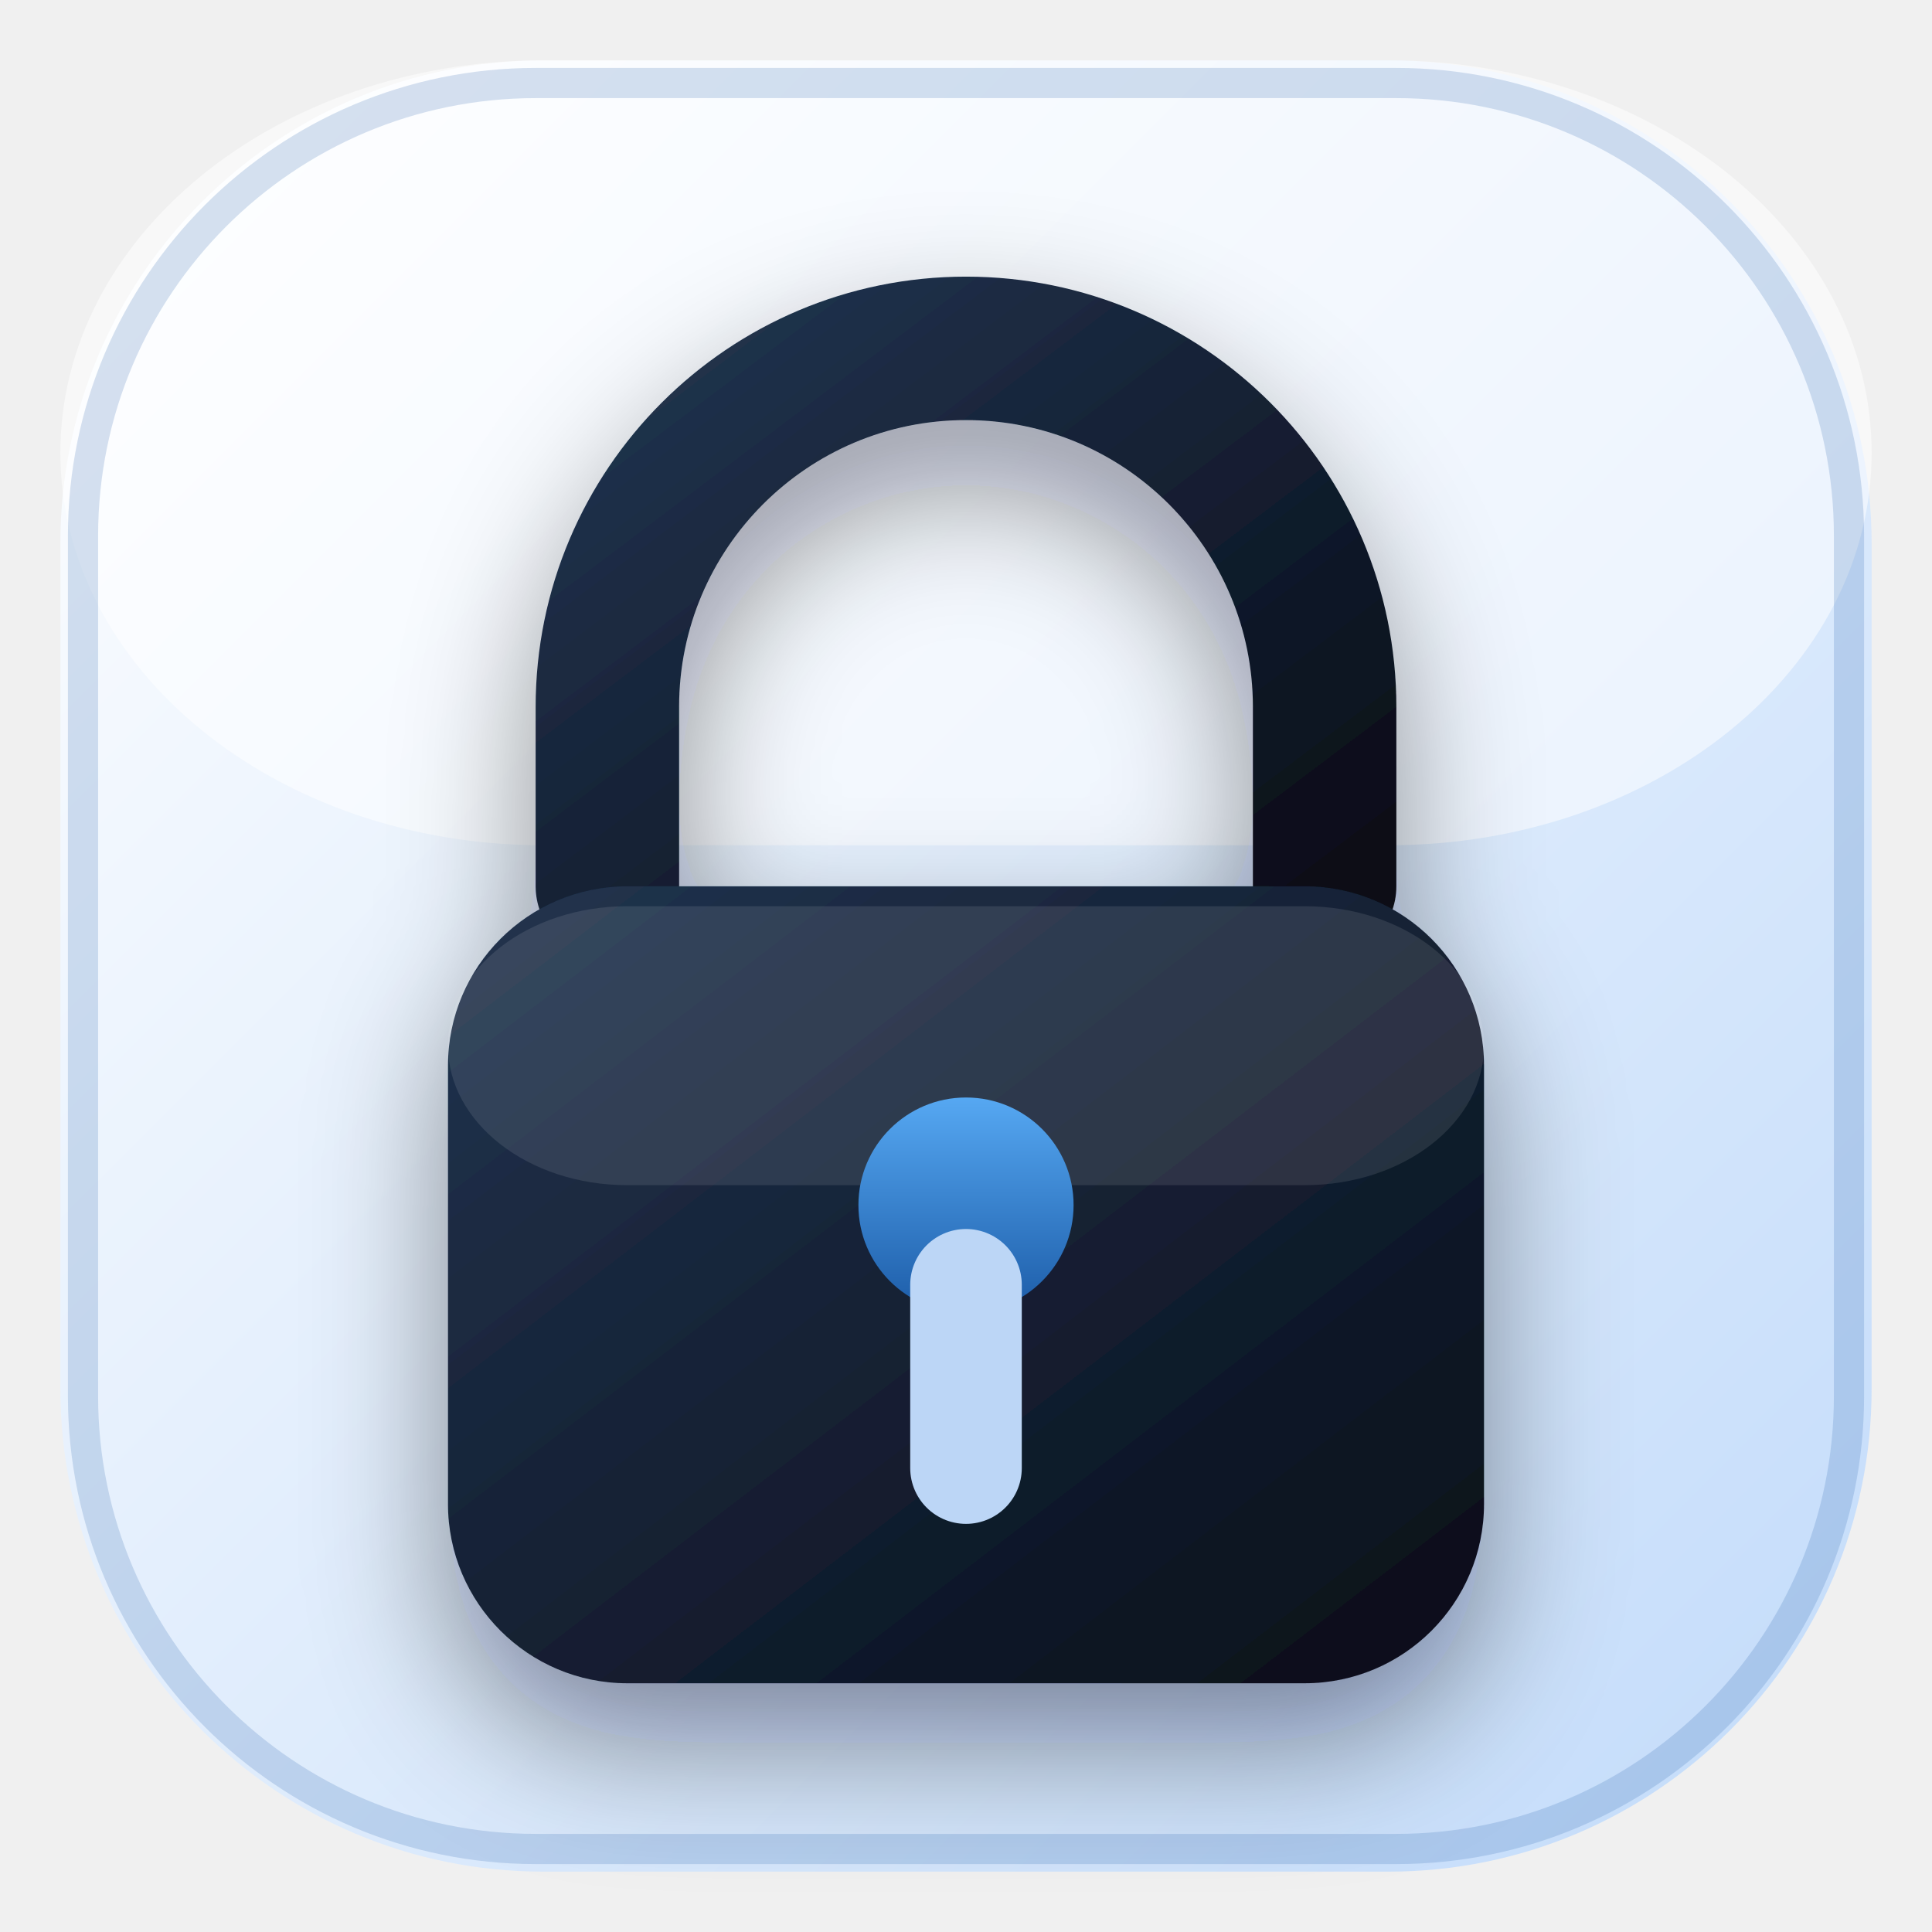
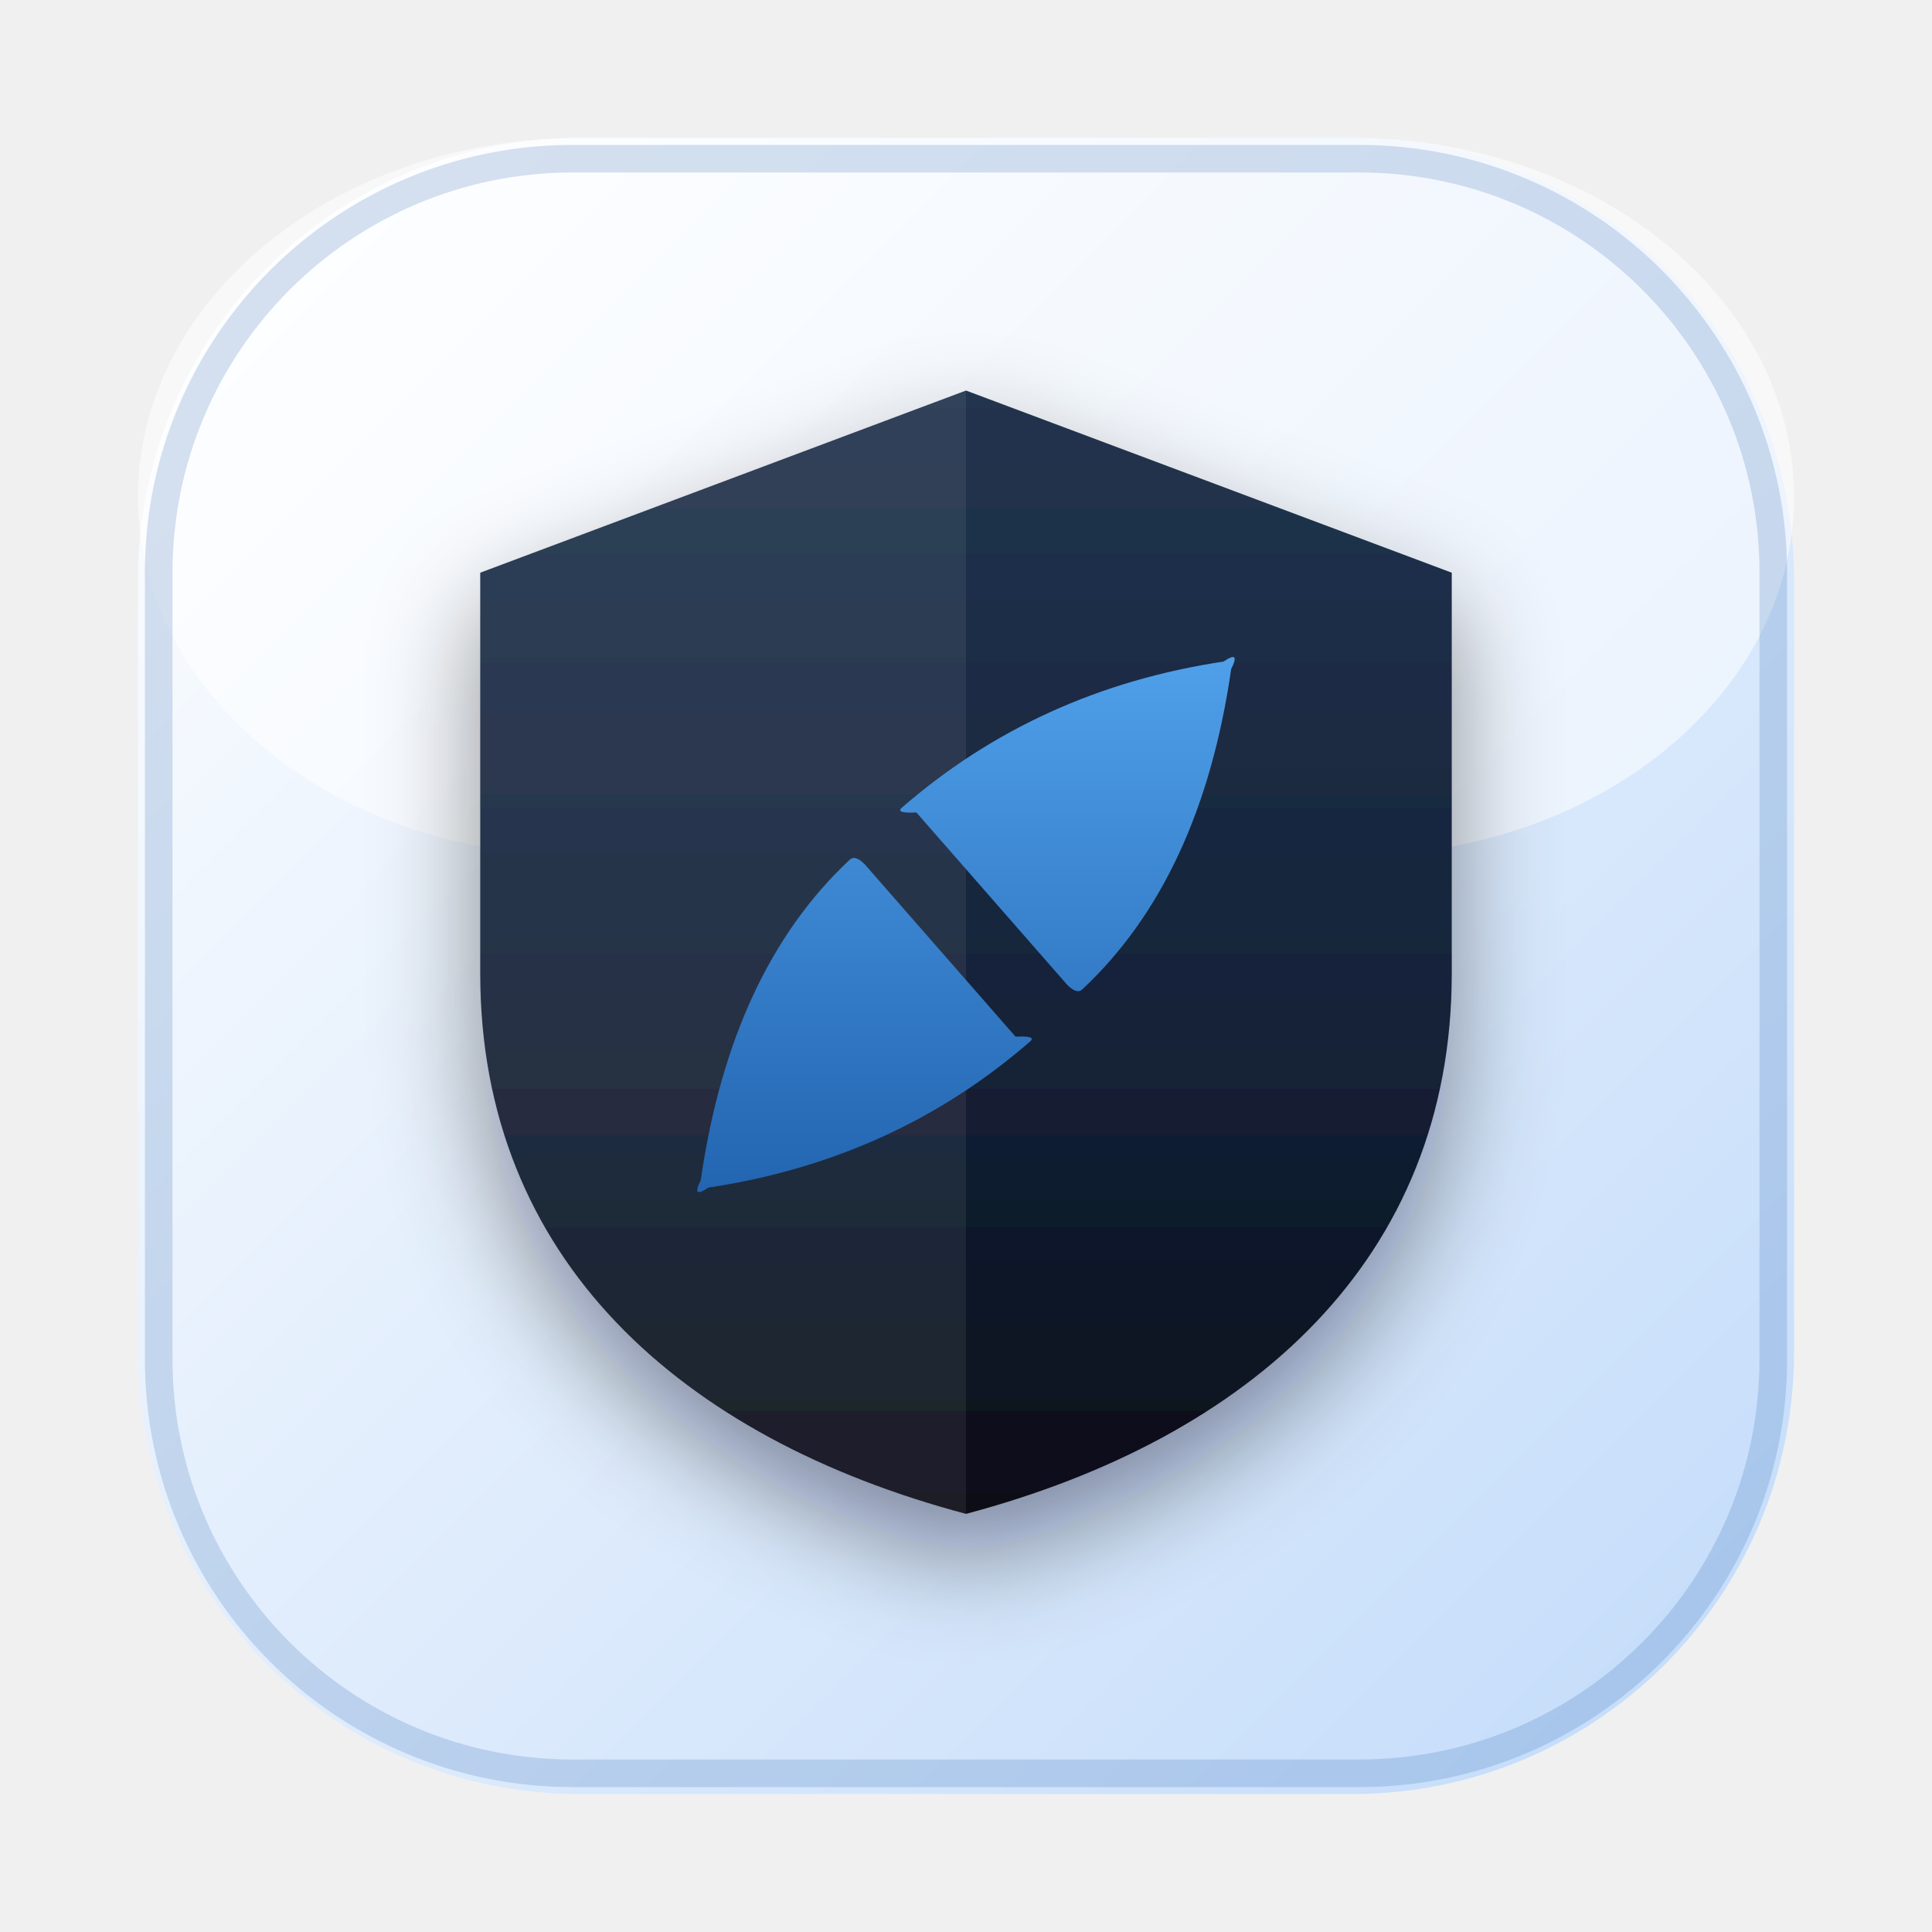
- <svg xmlns="http://www.w3.org/2000/svg" viewBox="0 0 64 64" role="img" aria-label="Vault extension dark-background icon">
+ <svg xmlns="http://www.w3.org/2000/svg" viewBox="-3 -3 70 70" role="img" aria-label="safari: Open center">
  <defs>
-     <linearGradient id="outer" x1="0" y1="0" x2="1" y2="1">
+     <linearGradient id="tile" x1="0" y1="0" x2="1" y2="1">
      <stop offset="0" stop-color="#ffffff" />
      <stop offset="1" stop-color="#c2dbfa" />
    </linearGradient>
-     <linearGradient id="inner" x1="0" y1="0" x2="1" y2="1">
+     <linearGradient id="white" x1="0" y1="0" x2="0" y2="1">
      <stop offset="0" stop-color="#22344f" />
+       <stop offset=".55" stop-color="#152339" />
      <stop offset="1" stop-color="#070d18" />
    </linearGradient>
    <linearGradient id="blue" x1="0" y1="0" x2="0" y2="1">
      <stop offset="0" stop-color="#56a8f2" />
      <stop offset="1" stop-color="#1c5ca8" />
    </linearGradient>
    <filter id="shadow" x="-45%" y="-45%" width="190%" height="190%">
      <feDropShadow dx="0" dy="1.5" stdDeviation="1.7" flood-color="#03101f" flood-opacity=".42" />
    </filter>
+     <linearGradient id="symbol-blue" gradientUnits="userSpaceOnUse" x1="0" y1="0" x2="0" y2="32">
+       <stop offset="0" stop-color="#56a8f2" />
+       <stop offset="1" stop-color="#1c5ca8" />
+     </linearGradient>
  </defs>
-   <rect x="2" y="2" width="60" height="60" rx="16" fill="url(#outer)" />
+   <rect x="2" y="2" width="60" height="60" rx="16" fill="url(#tile)" />
  <rect x="2" y="2" width="60" height="26" rx="16" fill="#fff" opacity=".52" />
  <rect x="2.75" y="2.75" width="58.5" height="58.5" rx="15" fill="none" stroke="#1c5ca8" stroke-opacity=".18" />
-   <g transform="translate(32 32) scale(1.32) translate(-32 -32)">
+   <g id="vault-shield" transform="translate(32 31.5) scale(1.1) translate(-32 -31.5)">
    <g filter="url(#shadow)">
-       <path d="M23 30v-4.5a9 9 0 0 1 18 0V30" fill="none" stroke="url(#inner)" stroke-width="3.6" stroke-linecap="round" />
-       <rect x="19" y="30" width="26" height="20" rx="4.5" fill="url(#inner)" />
+       <path d="M32 13 16 19v13.2c0 9.4 6.6 15.3 16 17.8 9.4-2.5 16-8.4 16-17.8V19L32 13Z" fill="url(#white)" />
    </g>
-     <rect x="19" y="30.5" width="26" height="7" rx="4.5" fill="#fff" opacity=".1" />
-     <circle cx="32" cy="38" r="2.7" fill="url(#blue)" />
-     <path d="M32 40v4.6" stroke="#bcd6f6" stroke-width="2.8" stroke-linecap="round" />
+     <path d="M32 13 16 19v13.2c0 9.4 6.6 15.3 16 17.8V13Z" fill="#fff" opacity=".07" />
+   </g>
+   <g id="platform-symbol" transform="translate(19.5 18) scale(0.7812)">
+     <g fill="url(#symbol-blue)">
+       <path d="M27.95 3.8 Q28.75 3.25 28.3 4.15 Q26.9 13.854 21.4 19 Q21.15 19.25 20.7 18.8 L13.7 10.8 Q12.75 10.85 13 10.6 Q19.315 5.1 27.95 3.8 Z" />
+       <path d="M4.05 28.2 Q3.25 28.75 3.7 27.85 Q5.1 18.146 10.6 13 Q10.85 12.75 11.3 13.2 L18.3 21.2 Q19.25 21.15 19 21.4 Q12.685 26.9 4.05 28.2 Z" />
+     </g>
  </g>
</svg>
